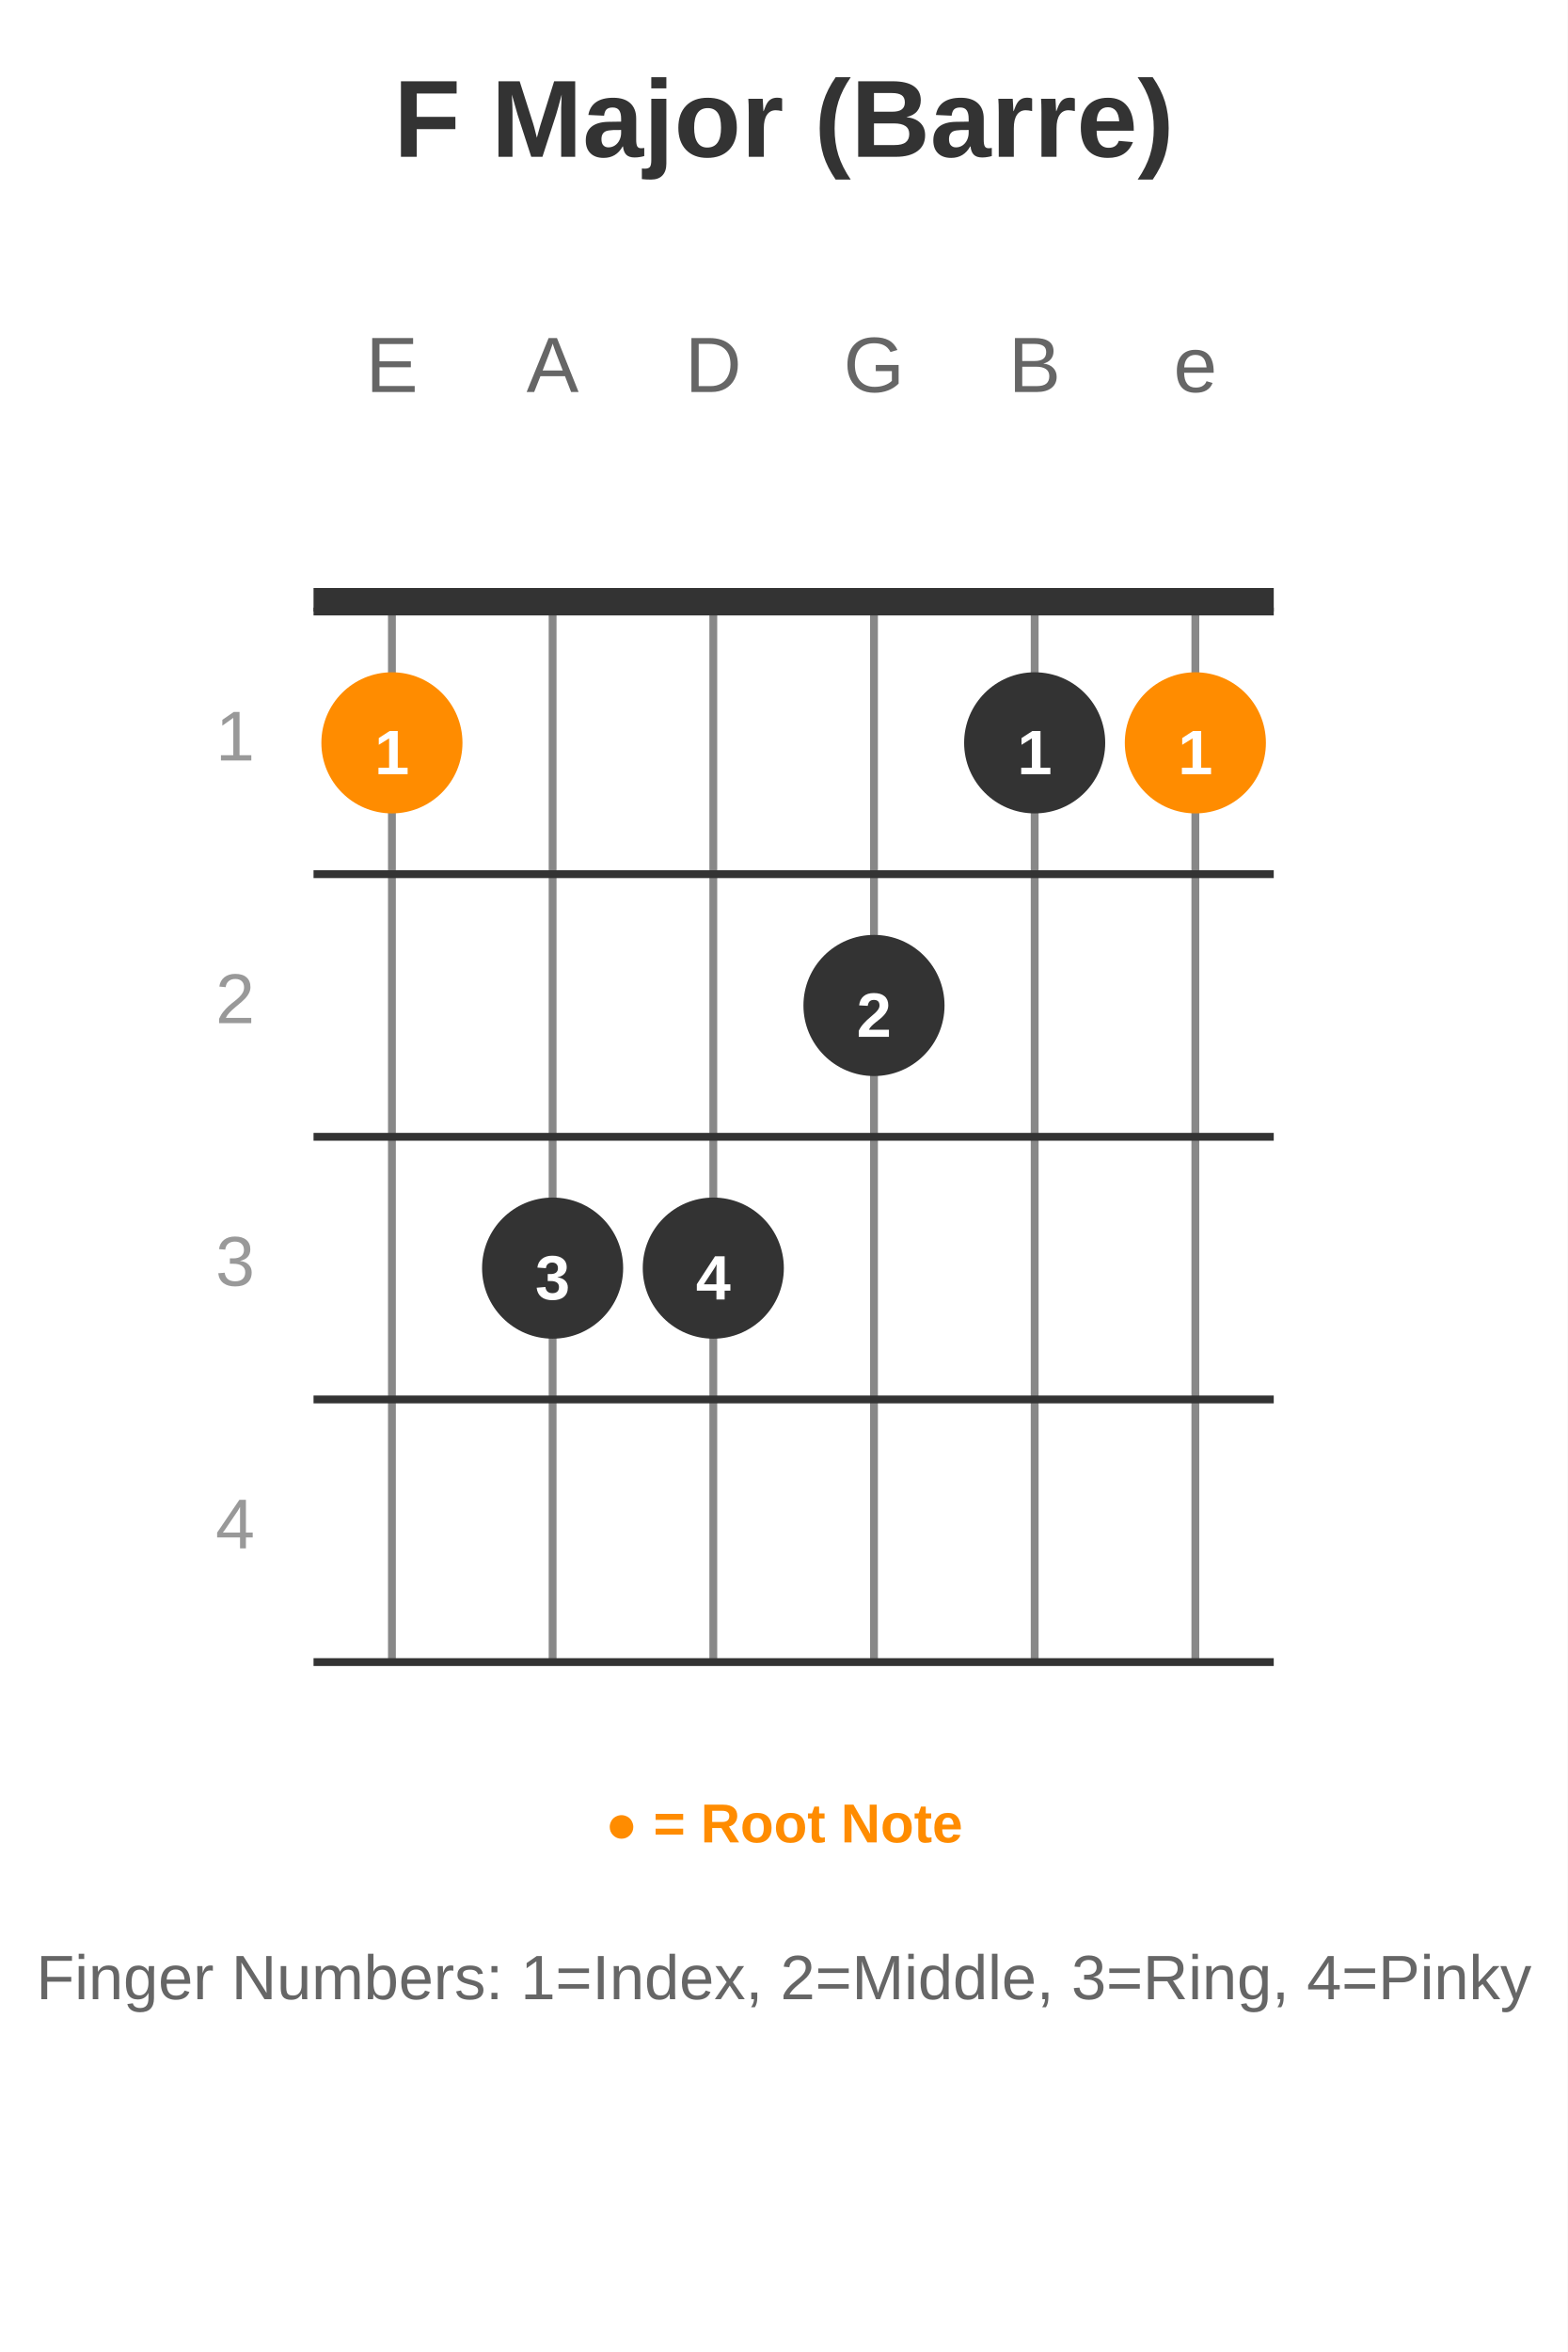
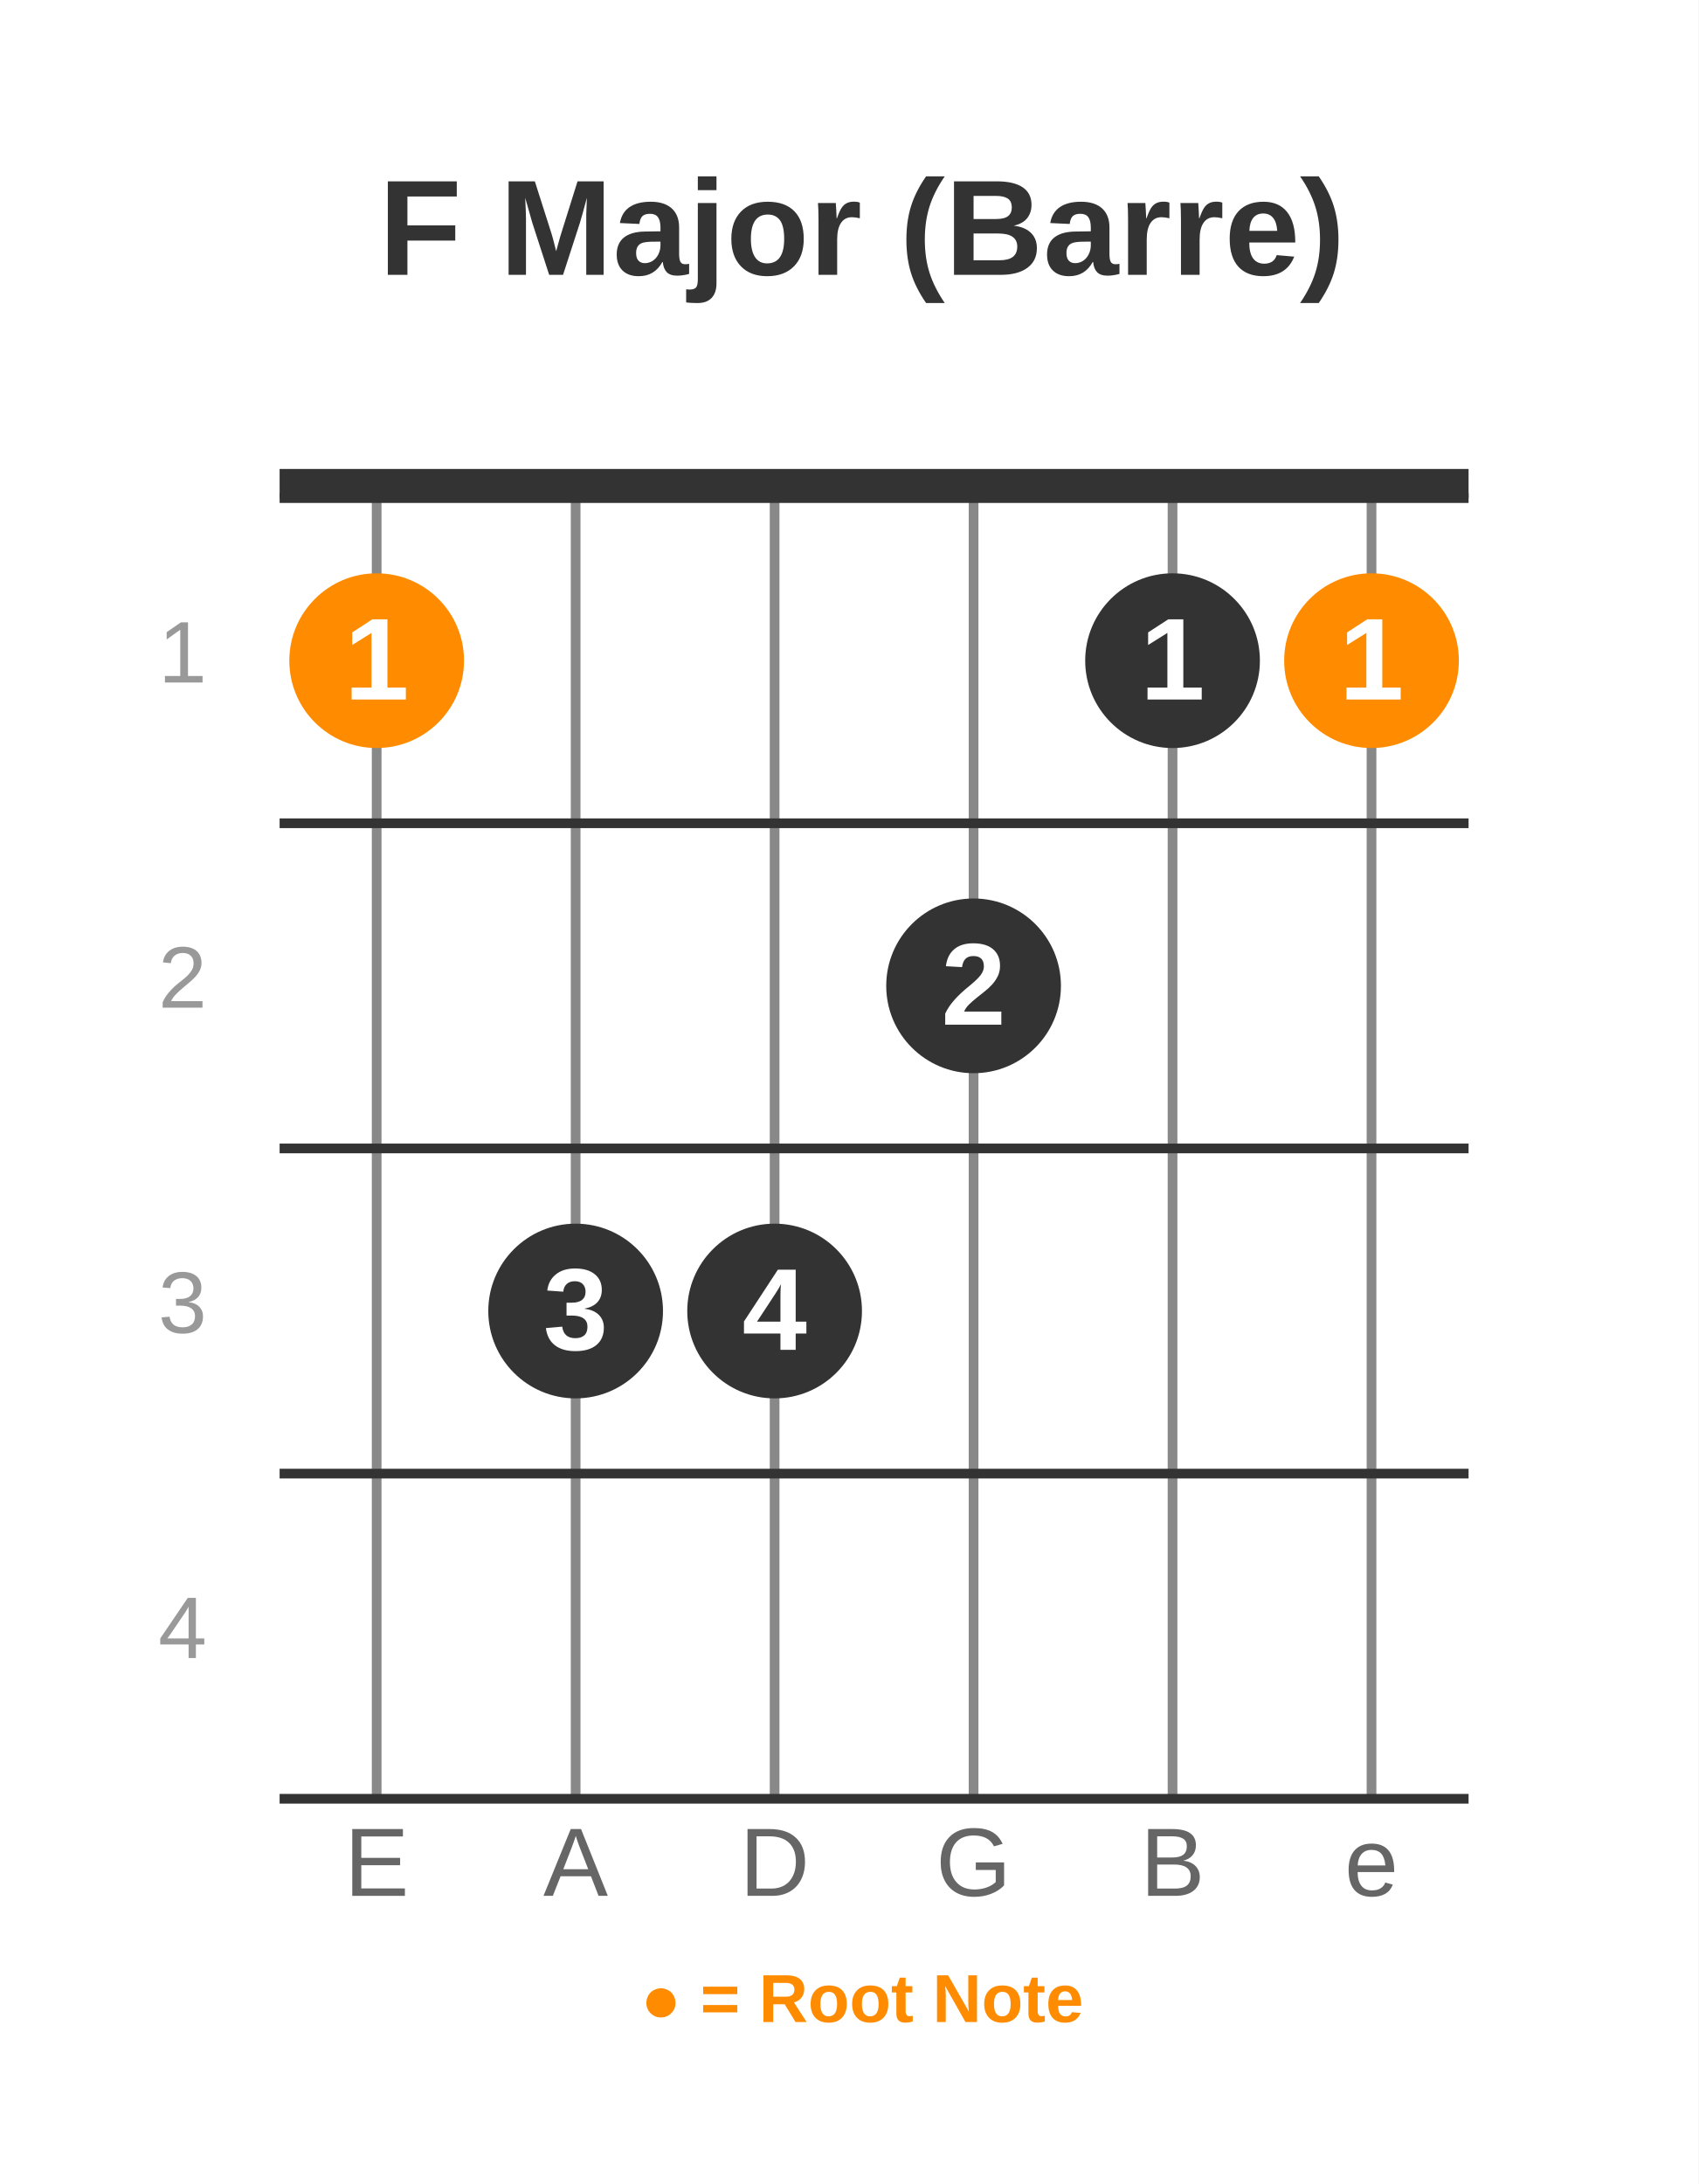
- <svg xmlns="http://www.w3.org/2000/svg" width="400" height="600">
-   <rect width="400" height="600" fill="white" />
-   <text x="200" y="40" font-family="Arial, sans-serif" font-size="28" font-weight="bold" text-anchor="middle" fill="#333">F Major (Barre)</text>
-   <text x="100" y="100" font-family="Arial, sans-serif" font-size="20" text-anchor="middle" fill="#666">E</text>
-   <text x="141" y="100" font-family="Arial, sans-serif" font-size="20" text-anchor="middle" fill="#666">A</text>
-   <text x="182" y="100" font-family="Arial, sans-serif" font-size="20" text-anchor="middle" fill="#666">D</text>
-   <text x="223" y="100" font-family="Arial, sans-serif" font-size="20" text-anchor="middle" fill="#666">G</text>
-   <text x="264" y="100" font-family="Arial, sans-serif" font-size="20" text-anchor="middle" fill="#666">B</text>
-   <text x="305" y="100" font-family="Arial, sans-serif" font-size="20" text-anchor="middle" fill="#666">e</text>
-   <rect x="80" y="150" width="245" height="6" fill="#333" />
-   <line x1="100" y1="156" x2="100" y2="424" stroke="#888" stroke-width="2" />
-   <line x1="141" y1="156" x2="141" y2="424" stroke="#888" stroke-width="2" />
-   <line x1="182" y1="156" x2="182" y2="424" stroke="#888" stroke-width="2" />
-   <line x1="223" y1="156" x2="223" y2="424" stroke="#888" stroke-width="2" />
-   <line x1="264" y1="156" x2="264" y2="424" stroke="#888" stroke-width="2" />
-   <line x1="305" y1="156" x2="305" y2="424" stroke="#888" stroke-width="2" />
-   <line x1="80" y1="156" x2="325" y2="156" stroke="#333" stroke-width="2" />
-   <line x1="80" y1="223" x2="325" y2="223" stroke="#333" stroke-width="2" />
-   <line x1="80" y1="290" x2="325" y2="290" stroke="#333" stroke-width="2" />
-   <line x1="80" y1="357" x2="325" y2="357" stroke="#333" stroke-width="2" />
-   <line x1="80" y1="424" x2="325" y2="424" stroke="#333" stroke-width="2" />
-   <text x="60" y="194" font-family="Arial, sans-serif" font-size="18" text-anchor="middle" fill="#999">1</text>
-   <text x="60" y="261" font-family="Arial, sans-serif" font-size="18" text-anchor="middle" fill="#999">2</text>
-   <text x="60" y="328" font-family="Arial, sans-serif" font-size="18" text-anchor="middle" fill="#999">3</text>
-   <text x="60" y="395" font-family="Arial, sans-serif" font-size="18" text-anchor="middle" fill="#999">4</text>
-   <circle cx="100" cy="189.5" r="18" fill="#FF8C00" />
-   <text x="100" y="197.5" font-family="Arial, sans-serif" font-size="16" font-weight="bold" text-anchor="middle" fill="white">1</text>
-   <circle cx="141" cy="323.5" r="18" fill="#333" />
-   <text x="141" y="331.5" font-family="Arial, sans-serif" font-size="16" font-weight="bold" text-anchor="middle" fill="white">3</text>
-   <circle cx="182" cy="323.5" r="18" fill="#333" />
-   <text x="182" y="331.5" font-family="Arial, sans-serif" font-size="16" font-weight="bold" text-anchor="middle" fill="white">4</text>
-   <circle cx="223" cy="256.5" r="18" fill="#333" />
-   <text x="223" y="264.5" font-family="Arial, sans-serif" font-size="16" font-weight="bold" text-anchor="middle" fill="white">2</text>
-   <circle cx="264" cy="189.5" r="18" fill="#333" />
-   <text x="264" y="197.5" font-family="Arial, sans-serif" font-size="16" font-weight="bold" text-anchor="middle" fill="white">1</text>
-   <circle cx="305" cy="189.5" r="18" fill="#FF8C00" />
-   <text x="305" y="197.5" font-family="Arial, sans-serif" font-size="16" font-weight="bold" text-anchor="middle" fill="white">1</text>
-   <text x="200" y="470" font-family="Arial, sans-serif" font-size="14" text-anchor="middle" fill="#FF8C00" font-weight="bold">● = Root Note</text>
-   <text x="200" y="510" font-family="Arial, sans-serif" font-size="16" text-anchor="middle" fill="#666">Finger Numbers: 1=Index, 2=Middle, 3=Ring, 4=Pinky</text>
+ <svg xmlns="http://www.w3.org/2000/svg" width="350" height="450" version="1.1" id="svg28">
+   <defs id="defs28" />
+   <rect width="350" height="450" fill="#ffffff" id="rect1" x="0" y="0" />
+   <text x="177.618" y="56.628" font-family="Arial, sans-serif" font-size="28px" font-weight="bold" text-anchor="middle" fill="#333333" id="text1">F Major (Barre)</text>
+   <text x="77.618" y="390.628" font-family="Arial, sans-serif" font-size="20px" text-anchor="middle" fill="#666666" id="text2">E</text>
+   <text x="118.618" y="390.628" font-family="Arial, sans-serif" font-size="20px" text-anchor="middle" fill="#666666" id="text3">A</text>
+   <text x="159.618" y="390.628" font-family="Arial, sans-serif" font-size="20px" text-anchor="middle" fill="#666666" id="text4">D</text>
+   <text x="200.618" y="390.628" font-family="Arial, sans-serif" font-size="20px" text-anchor="middle" fill="#666666" id="text5">G</text>
+   <text x="241.618" y="390.628" font-family="Arial, sans-serif" font-size="20px" text-anchor="middle" fill="#666666" id="text6">B</text>
+   <text x="282.618" y="390.628" font-family="Arial, sans-serif" font-size="20px" text-anchor="middle" fill="#666666" id="text7">e</text>
+   <rect x="57.618" y="96.628" width="245" height="6" fill="#333333" id="rect7" />
+   <line x1="77.618" y1="102.628" x2="77.618" y2="370.628" stroke="#888888" stroke-width="2" id="line7" />
+   <line x1="118.618" y1="102.628" x2="118.618" y2="370.628" stroke="#888888" stroke-width="2" id="line8" />
+   <line x1="159.618" y1="102.628" x2="159.618" y2="370.628" stroke="#888888" stroke-width="2" id="line9" />
+   <line x1="200.618" y1="102.628" x2="200.618" y2="370.628" stroke="#888888" stroke-width="2" id="line10" />
+   <line x1="241.618" y1="102.628" x2="241.618" y2="370.628" stroke="#888888" stroke-width="2" id="line11" />
+   <line x1="282.618" y1="102.628" x2="282.618" y2="370.628" stroke="#888888" stroke-width="2" id="line12" />
+   <line x1="57.618" y1="102.628" x2="302.618" y2="102.628" stroke="#333333" stroke-width="2" id="line13" />
+   <line x1="57.618" y1="169.628" x2="302.618" y2="169.628" stroke="#333333" stroke-width="2" id="line14" />
+   <line x1="57.618" y1="236.628" x2="302.618" y2="236.628" stroke="#333333" stroke-width="2" id="line15" />
+   <line x1="57.618" y1="303.628" x2="302.618" y2="303.628" stroke="#333333" stroke-width="2" id="line16" />
+   <line x1="57.618" y1="370.628" x2="302.618" y2="370.628" stroke="#333333" stroke-width="2" id="line17" />
+   <text x="37.618" y="140.628" font-family="Arial, sans-serif" font-size="18px" text-anchor="middle" fill="#999999" id="text17">1</text>
+   <text x="37.618" y="207.628" font-family="Arial, sans-serif" font-size="18px" text-anchor="middle" fill="#999999" id="text18">2</text>
+   <text x="37.618" y="274.628" font-family="Arial, sans-serif" font-size="18px" text-anchor="middle" fill="#999999" id="text19">3</text>
+   <text x="37.618" y="341.628" font-family="Arial, sans-serif" font-size="18px" text-anchor="middle" fill="#999999" id="text20">4</text>
+   <circle cx="77.618" cy="136.128" r="18" fill="#ff8c00" id="circle20" />
+   <text x="77.618" y="144.128" font-family="Arial, sans-serif" font-size="16px" font-weight="bold" text-anchor="middle" fill="#ffffff" id="text21" style="font-size:24px">1</text>
+   <circle cx="118.618" cy="270.128" r="18" fill="#333333" id="circle21" />
+   <text x="118.618" y="278.128" font-family="Arial, sans-serif" font-size="16px" font-weight="bold" text-anchor="middle" fill="#ffffff" id="text22" style="font-size:24px">3</text>
+   <circle cx="159.618" cy="270.128" r="18" fill="#333333" id="circle22" />
+   <text x="159.618" y="278.128" font-family="Arial, sans-serif" font-size="16px" font-weight="bold" text-anchor="middle" fill="#ffffff" id="text23" style="font-size:24px">4</text>
+   <circle cx="200.618" cy="203.128" r="18" fill="#333333" id="circle23" />
+   <text x="200.618" y="211.128" font-family="Arial, sans-serif" font-size="16px" font-weight="bold" text-anchor="middle" fill="#ffffff" id="text24" style="font-size:24px">2</text>
+   <circle cx="241.618" cy="136.128" r="18" fill="#333333" id="circle24" />
+   <text x="241.618" y="144.128" font-family="Arial, sans-serif" font-size="16px" font-weight="bold" text-anchor="middle" fill="#ffffff" id="text25" style="font-size:24px">1</text>
+   <circle cx="282.618" cy="136.128" r="18" fill="#ff8c00" id="circle25" />
+   <text x="282.618" y="144.128" font-family="Arial, sans-serif" font-size="16px" font-weight="bold" text-anchor="middle" fill="#ffffff" id="text26" style="font-size:24px">1</text>
+   <text x="177.618" y="416.628" font-family="Arial, sans-serif" font-size="14px" text-anchor="middle" fill="#ff8c00" font-weight="bold" id="text27">● = Root Note</text>
</svg>
